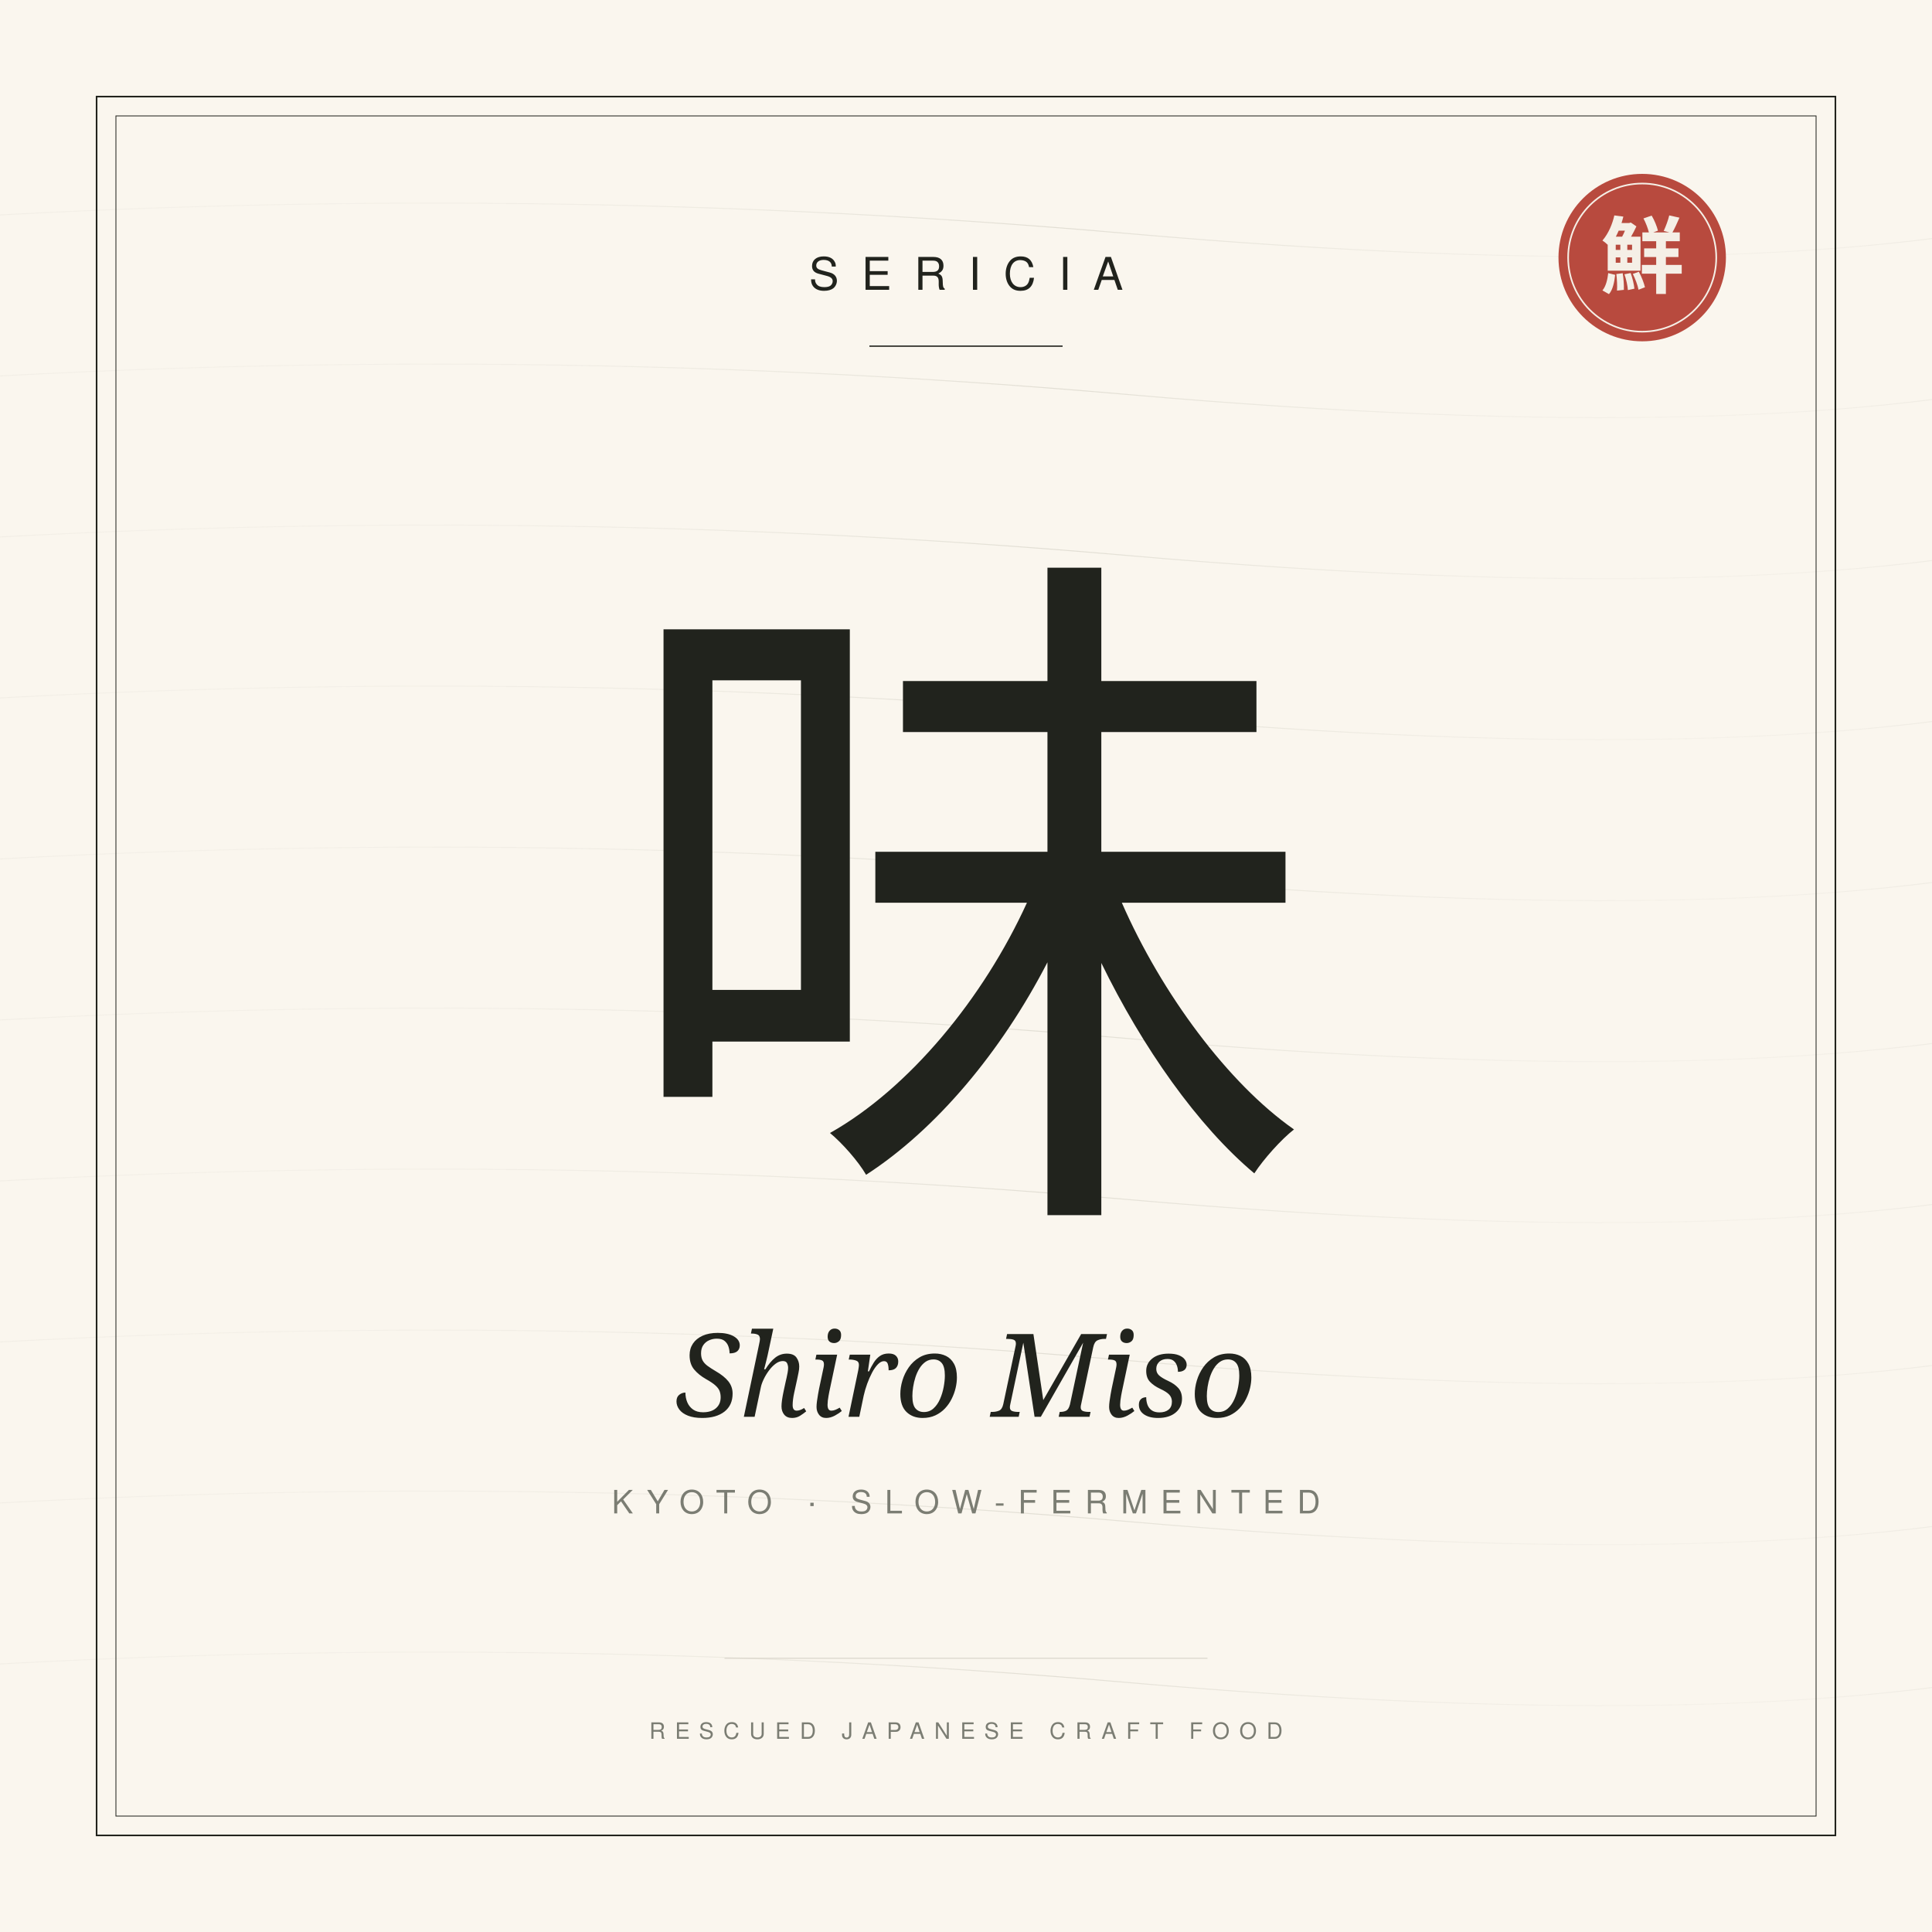
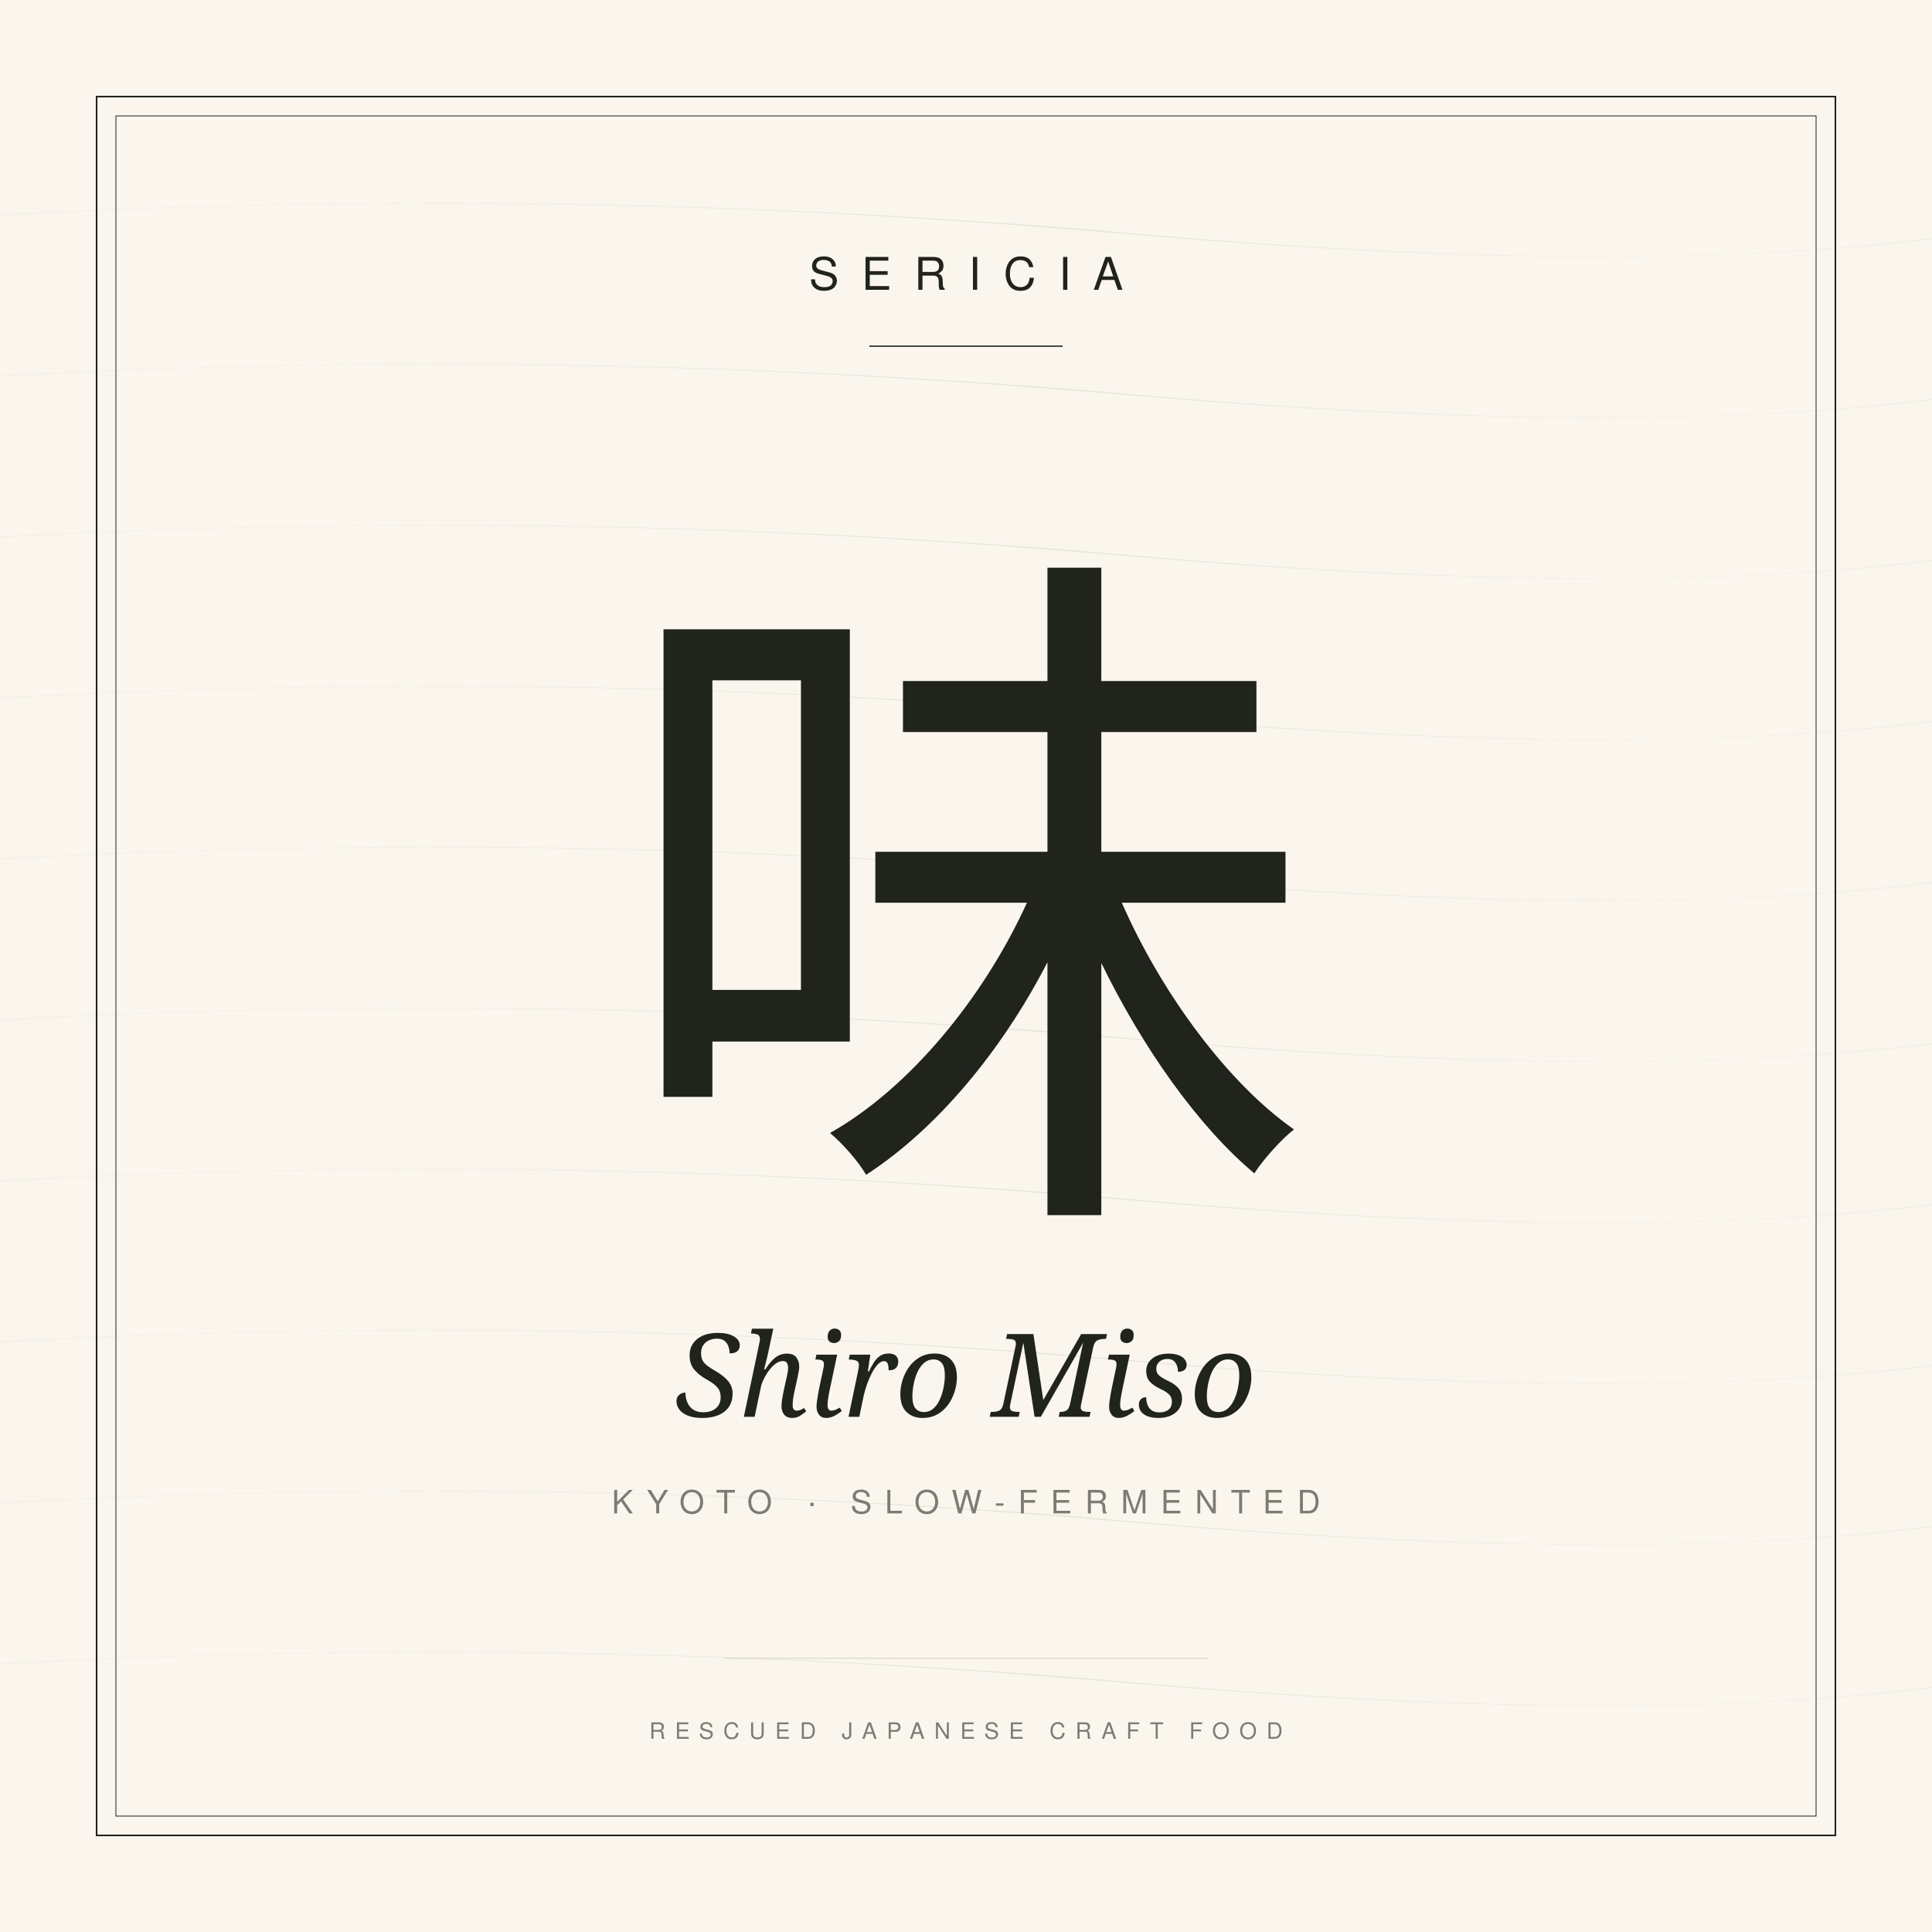
<svg xmlns="http://www.w3.org/2000/svg" viewBox="0 0 1200 1200" role="img" aria-label="Sericia white miso placeholder">
  <defs>
    <linearGradient id="silk" x1="0" y1="0" x2="1" y2="1">
      <stop offset="0%" stop-color="#5c5d45" stop-opacity="0" />
      <stop offset="50%" stop-color="#5c5d45" stop-opacity="0.28" />
      <stop offset="100%" stop-color="#5c5d45" stop-opacity="0" />
    </linearGradient>
  </defs>
  <rect width="1200" height="1200" fill="#faf6ee" />
  <g opacity="0.55" fill="none" stroke="url(#silk)" stroke-width="0.6">
    <path d="M -100 140 Q 300 110, 700 145 T 1300 130" />
    <path d="M -100 240 Q 300 210, 700 245 T 1300 230" />
    <path d="M -100 340 Q 300 310, 700 345 T 1300 330" />
    <path d="M -100 440 Q 300 410, 700 445 T 1300 430" />
    <path d="M -100 540 Q 300 510, 700 545 T 1300 530" />
    <path d="M -100 640 Q 300 610, 700 645 T 1300 630" />
    <path d="M -100 740 Q 300 710, 700 745 T 1300 730" />
    <path d="M -100 840 Q 300 810, 700 845 T 1300 830" />
    <path d="M -100 940 Q 300 910, 700 945 T 1300 930" />
    <path d="M -100 1040 Q 300 1010, 700 1045 T 1300 1030" />
  </g>
  <rect x="60" y="60" width="1080" height="1080" fill="none" stroke="#21231d" stroke-width="1" />
  <rect x="72" y="72" width="1056" height="1056" fill="none" stroke="#21231d" stroke-width="0.5" />
  <text x="600" y="180" text-anchor="middle" fill="#21231d" font-family="Helvetica, 'Helvetica Neue', Arial, sans-serif" font-size="28" font-weight="300" letter-spacing="14">SERICIA</text>
  <line x1="540" y1="215" x2="660" y2="215" stroke="#21231d" stroke-width="0.8" />
-   <g transform="translate(1020, 160)">
-     <circle r="52" fill="#b84a3e" />
-     <circle r="46" fill="none" stroke="#f5efe6" stroke-width="1" />
-     <text x="0" y="18" text-anchor="middle" font-family="'Noto Serif JP', 'Yu Mincho', serif" font-weight="700" font-size="52" fill="#f5efe6">鮮</text>
-   </g>
  <text x="600" y="720" text-anchor="middle" fill="#21231d" font-family="'Noto Serif JP', 'Yu Mincho', 'Hiragino Mincho ProN', serif" font-size="440" font-weight="300">味</text>
  <text x="600" y="880" text-anchor="middle" fill="#21231d" font-family="'Cormorant Garamond', 'Playfair Display', Georgia, serif" font-size="72" font-weight="300" font-style="italic">Shiro Miso</text>
  <text x="600" y="940" text-anchor="middle" fill="#7b7d73" font-family="Helvetica, 'Helvetica Neue', Arial, sans-serif" font-size="20" letter-spacing="8">KYOTO · SLOW-FERMENTED</text>
  <line x1="450" y1="1030" x2="750" y2="1030" stroke="#d4cfc4" stroke-width="0.5" />
  <text x="600" y="1080" text-anchor="middle" fill="#7b7d73" font-family="Helvetica, 'Helvetica Neue', Arial, sans-serif" font-size="14" letter-spacing="6">RESCUED JAPANESE CRAFT FOOD</text>
</svg>
